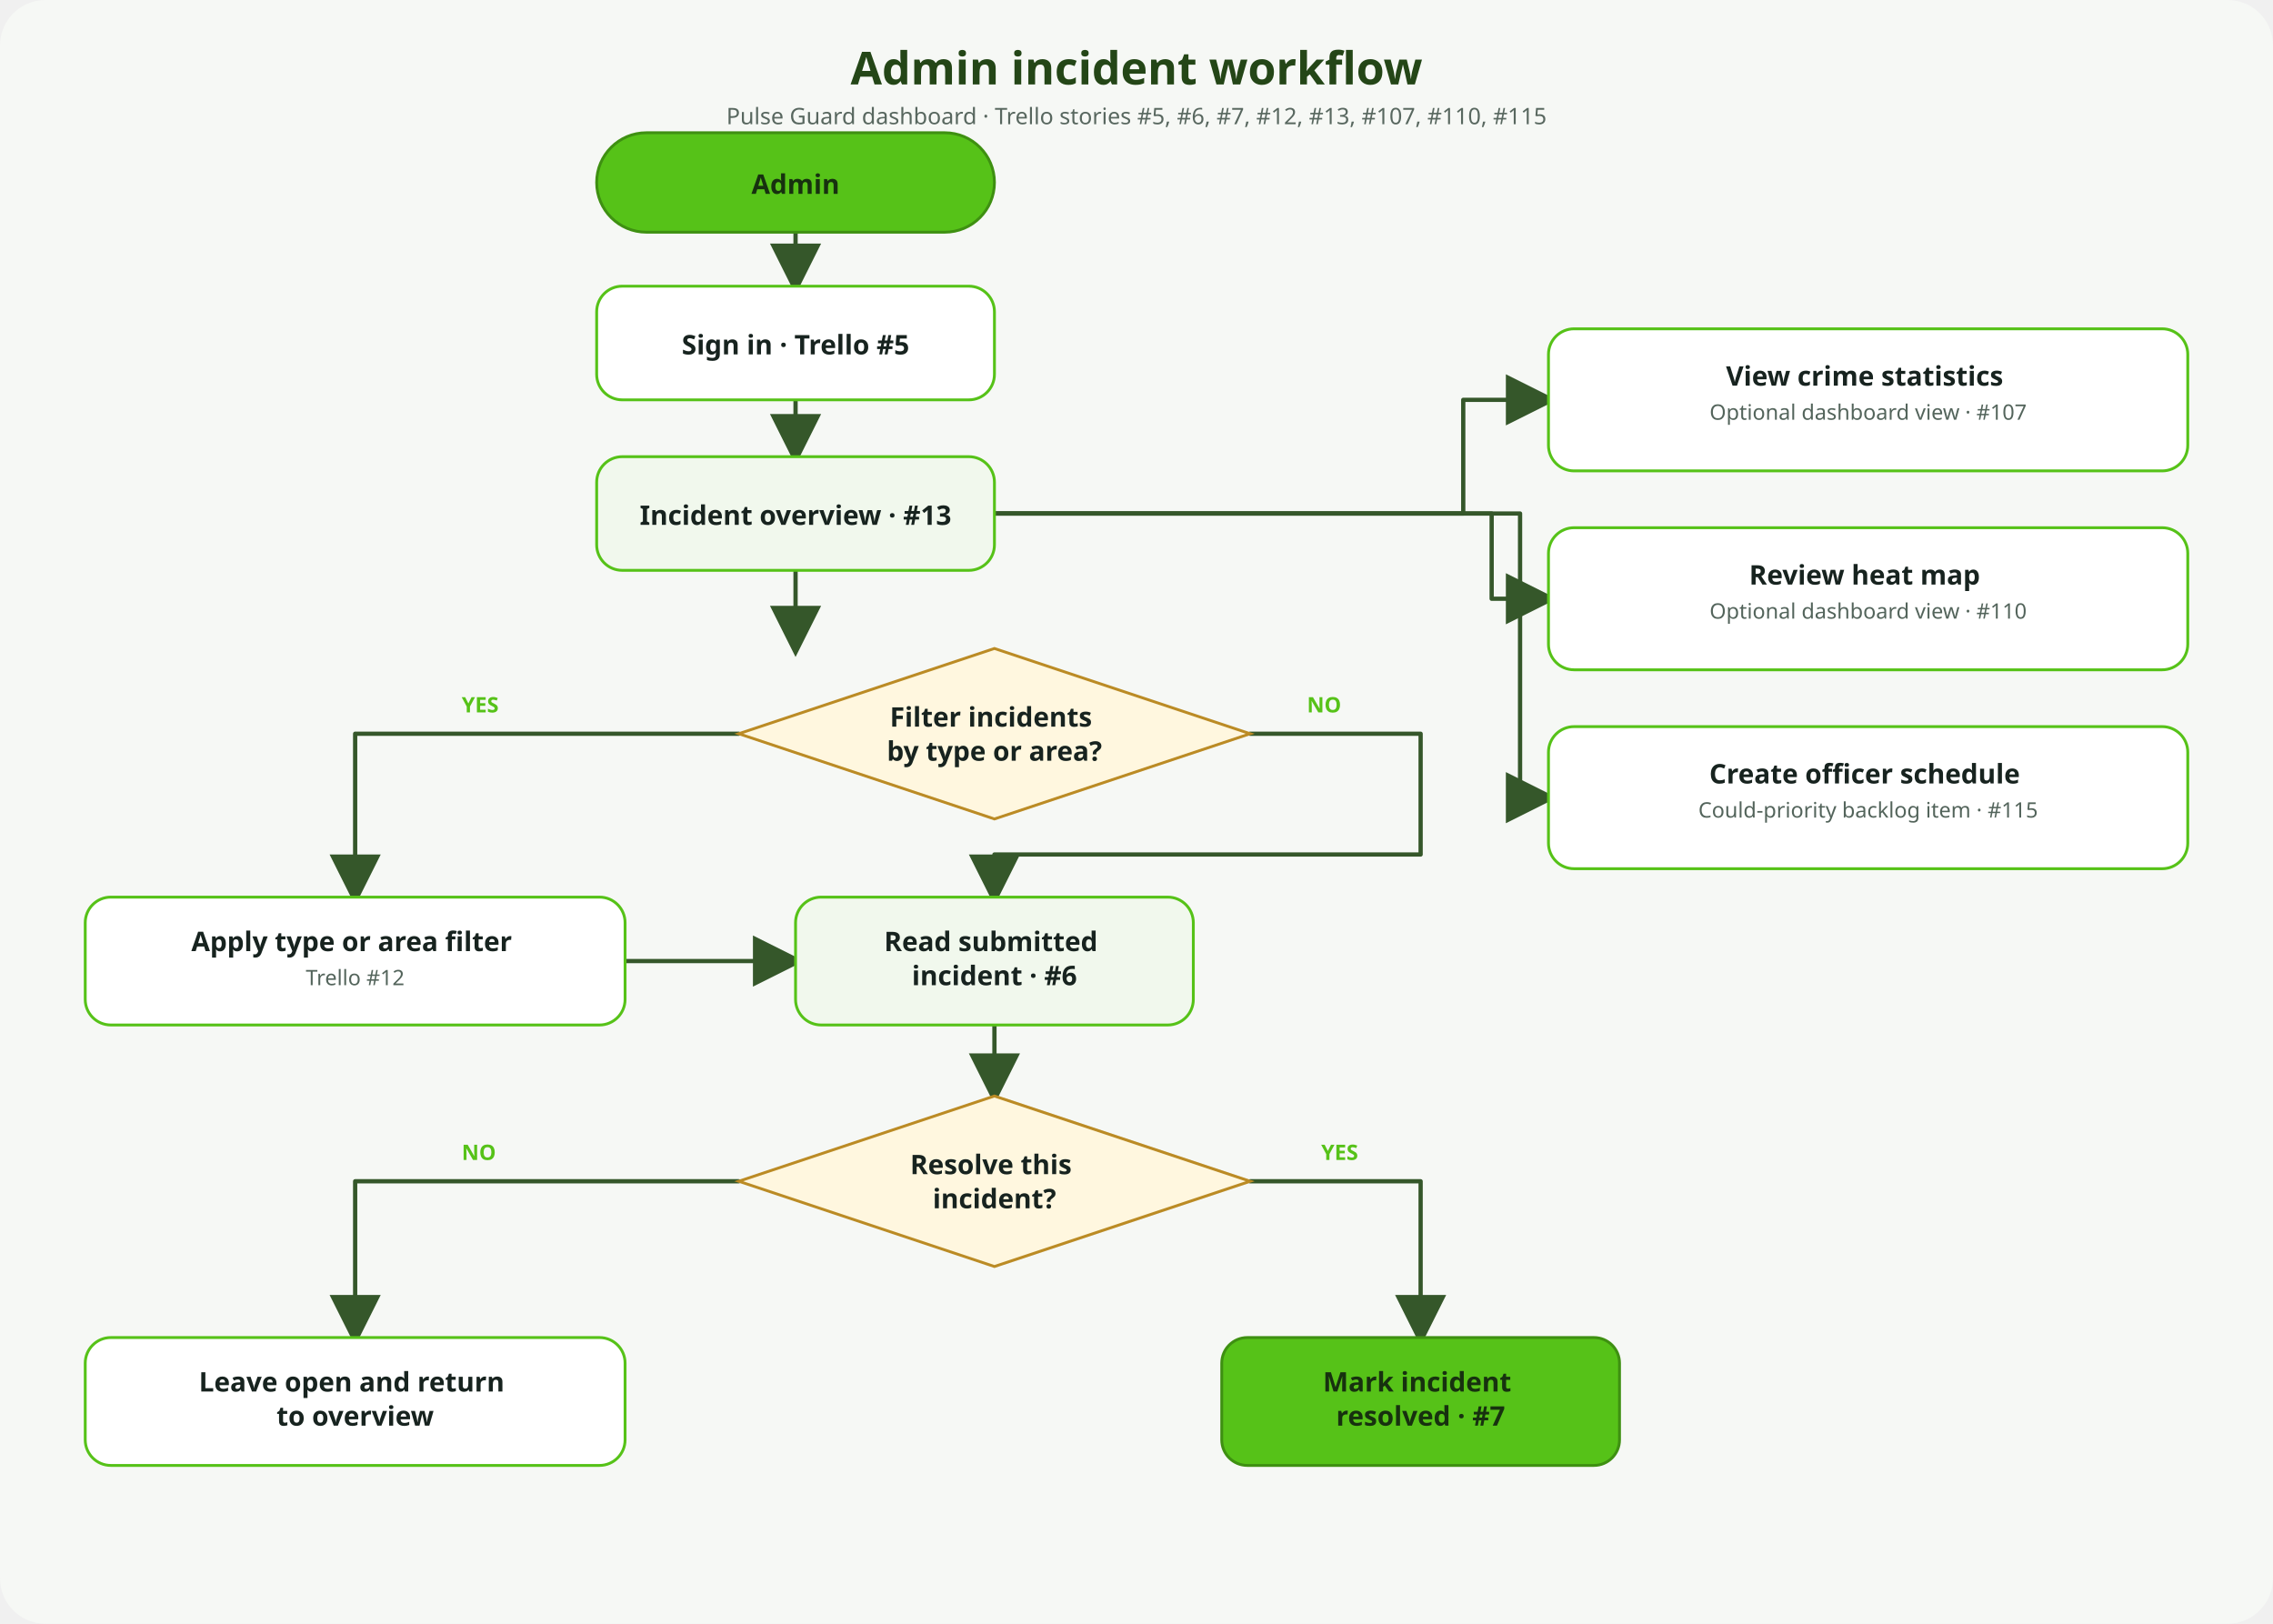
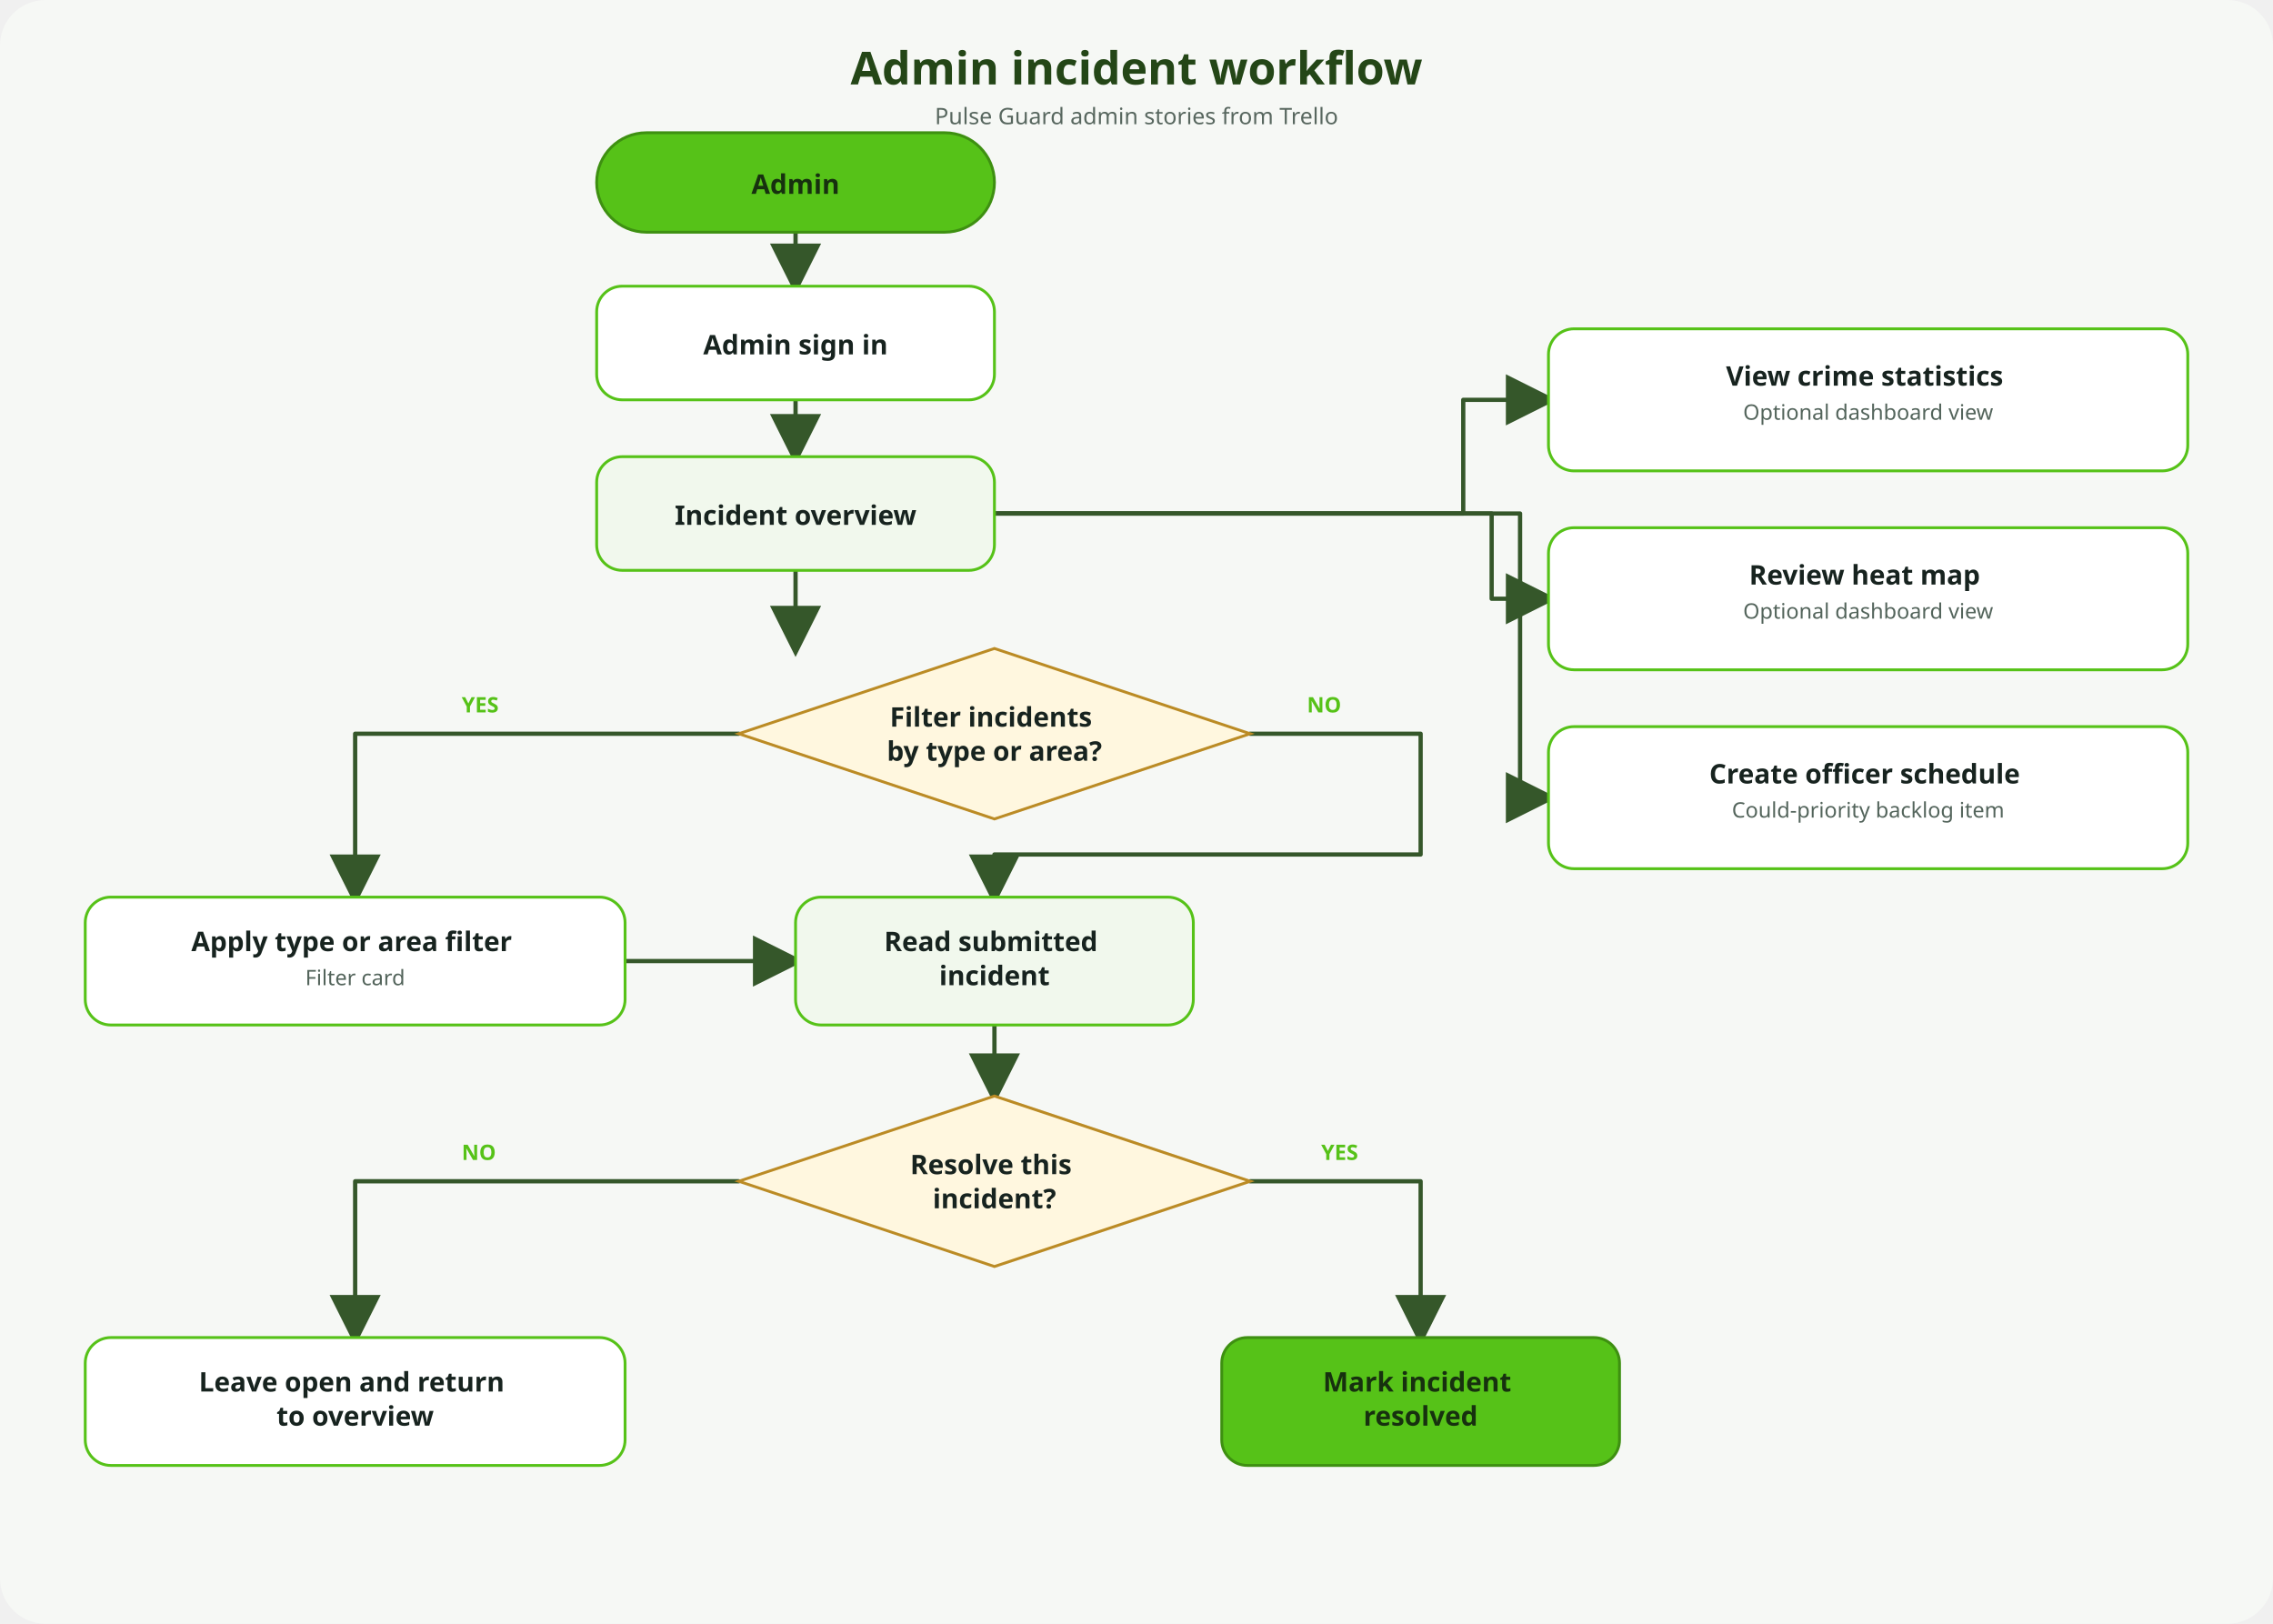
<svg xmlns="http://www.w3.org/2000/svg" width="1400" height="1000" viewBox="0 0 1400 1000" role="img" aria-labelledby="title desc">
  <rect width="1400" height="1000" rx="28" fill="#f6f8f5" />
  <svg x="0" y="0" width="1400" height="1000" viewBox="0 0 1600 1120" preserveAspectRatio="xMidYMid meet">
    <defs>
      <marker id="arrow" markerWidth="12" markerHeight="12" refX="10" refY="6" orient="auto">
        <path d="M0,0 L12,6 L0,12 z" fill="#35572a" />
      </marker>
      <style>
      .bg{fill:#f6f8f5}.title{font:700 32px system-ui,sans-serif;fill:#244617}.sub{font:16px system-ui,sans-serif;fill:#58675f}
      .line{fill:none;stroke:#35572a;stroke-width:3;marker-end:url(#arrow);stroke-linecap:round;stroke-linejoin:round}
      .box{fill:#fff;stroke:#56C218;stroke-width:2}.action{fill:#f1f8ed;stroke:#56C218;stroke-width:2}.decision{fill:#fff7df;stroke:#bb8b25;stroke-width:2}
      .start{fill:#56C218;stroke:#3e9011;stroke-width:2}.text{font:600 19px system-ui,sans-serif;fill:#17231f;text-anchor:middle}.small{font:15px system-ui,sans-serif;fill:#53645b;text-anchor:middle}.white{fill:#17310f}.tag{font:700 15px system-ui,sans-serif;fill:#56C218}
    </style>
    </defs>
    <rect class="bg" width="1600" height="1120" rx="28" />
    <text class="title" x="800" y="48" text-anchor="middle">Admin incident workflow</text>
-     <text class="sub" x="800" y="76" text-anchor="middle">Pulse Guard dashboard · Trello stories #5, #6, #7, #12, #13, #107, #110, #115</text>
+     <text class="sub" x="800" y="76" text-anchor="middle">Pulse Guard admin stories from Trello</text>
    <path class="line" d="M560 152 V190" />
    <path class="line" d="M560 270 V310" />
    <path class="line" d="M560 390 V445" />
    <path class="line" d="M520 505 H250 V620" />
    <path class="line" d="M880 505 H1000 V590 H700 V620" />
    <path class="line" d="M440 665 H560" />
    <path class="line" d="M700 710 V760" />
    <path class="line" d="M520 820 H250 V930" />
    <path class="line" d="M880 820 H1000 V930" />
    <path class="line" d="M700 350 H1030 V270 H1090" />
    <path class="line" d="M700 350 H1050 V410 H1090" />
    <path class="line" d="M700 350 H1070 V550 H1090" />
    <text class="tag" x="325" y="490">YES</text>
    <text class="tag" x="920" y="490">NO</text>
    <text class="tag" x="325" y="805">NO</text>
    <text class="tag" x="930" y="805">YES</text>
    <rect class="start" x="420" y="82" width="280" height="70" rx="35" />
    <text class="text white" x="560" y="125">Admin</text>
    <rect class="box" x="420" y="190" width="280" height="80" rx="18" />
-     <text class="text" x="560" y="238">Sign in · Trello #5</text>
+     <text class="text" x="560" y="238">Admin sign in</text>
    <rect class="action" x="420" y="310" width="280" height="80" rx="18" />
-     <text class="text" x="560" y="358">Incident overview · #13</text>
+     <text class="text" x="560" y="358">Incident overview</text>
    <polygon class="decision" points="700,445 880,505 700,565 520,505" />
    <text class="text" x="700" y="500">
      <tspan x="700">Filter incidents</tspan>
      <tspan x="700" dy="24">by type or area?</tspan>
    </text>
    <rect class="box" x="60" y="620" width="380" height="90" rx="18" />
    <text class="text" x="250" y="658">
      <tspan x="250">Apply type or area filter</tspan>
-       <tspan class="small" x="250" dy="24">Trello #12</tspan>
+       <tspan class="small" x="250" dy="24">Filter card</tspan>
    </text>
    <rect class="action" x="560" y="620" width="280" height="90" rx="18" />
    <text class="text" x="700" y="658">
      <tspan x="700">Read submitted</tspan>
-       <tspan x="700" dy="24">incident · #6</tspan>
+       <tspan x="700" dy="24">incident</tspan>
    </text>
    <polygon class="decision" points="700,760 880,820 700,880 520,820" />
    <text class="text" x="700" y="815">
      <tspan x="700">Resolve this</tspan>
      <tspan x="700" dy="24">incident?</tspan>
    </text>
    <rect class="box" x="60" y="930" width="380" height="90" rx="18" />
    <text class="text" x="250" y="968">
      <tspan x="250">Leave open and return</tspan>
      <tspan x="250" dy="24">to overview</tspan>
    </text>
    <rect class="start" x="860" y="930" width="280" height="90" rx="18" />
    <text class="text white" x="1000" y="968">
      <tspan x="1000">Mark incident</tspan>
-       <tspan x="1000" dy="24">resolved · #7</tspan>
+       <tspan x="1000" dy="24">resolved</tspan>
    </text>
    <rect class="box" x="1090" y="220" width="450" height="100" rx="18" />
    <text class="text" x="1315" y="260">
      <tspan x="1315">View crime statistics</tspan>
-       <tspan class="small" x="1315" dy="24">Optional dashboard view · #107</tspan>
+       <tspan class="small" x="1315" dy="24">Optional dashboard view</tspan>
    </text>
    <rect class="box" x="1090" y="360" width="450" height="100" rx="18" />
    <text class="text" x="1315" y="400">
      <tspan x="1315">Review heat map</tspan>
-       <tspan class="small" x="1315" dy="24">Optional dashboard view · #110</tspan>
+       <tspan class="small" x="1315" dy="24">Optional dashboard view</tspan>
    </text>
    <rect class="box" x="1090" y="500" width="450" height="100" rx="18" />
    <text class="text" x="1315" y="540">
      <tspan x="1315">Create officer schedule</tspan>
-       <tspan class="small" x="1315" dy="24">Could-priority backlog item · #115</tspan>
+       <tspan class="small" x="1315" dy="24">Could-priority backlog item</tspan>
    </text>
  </svg>
</svg>
